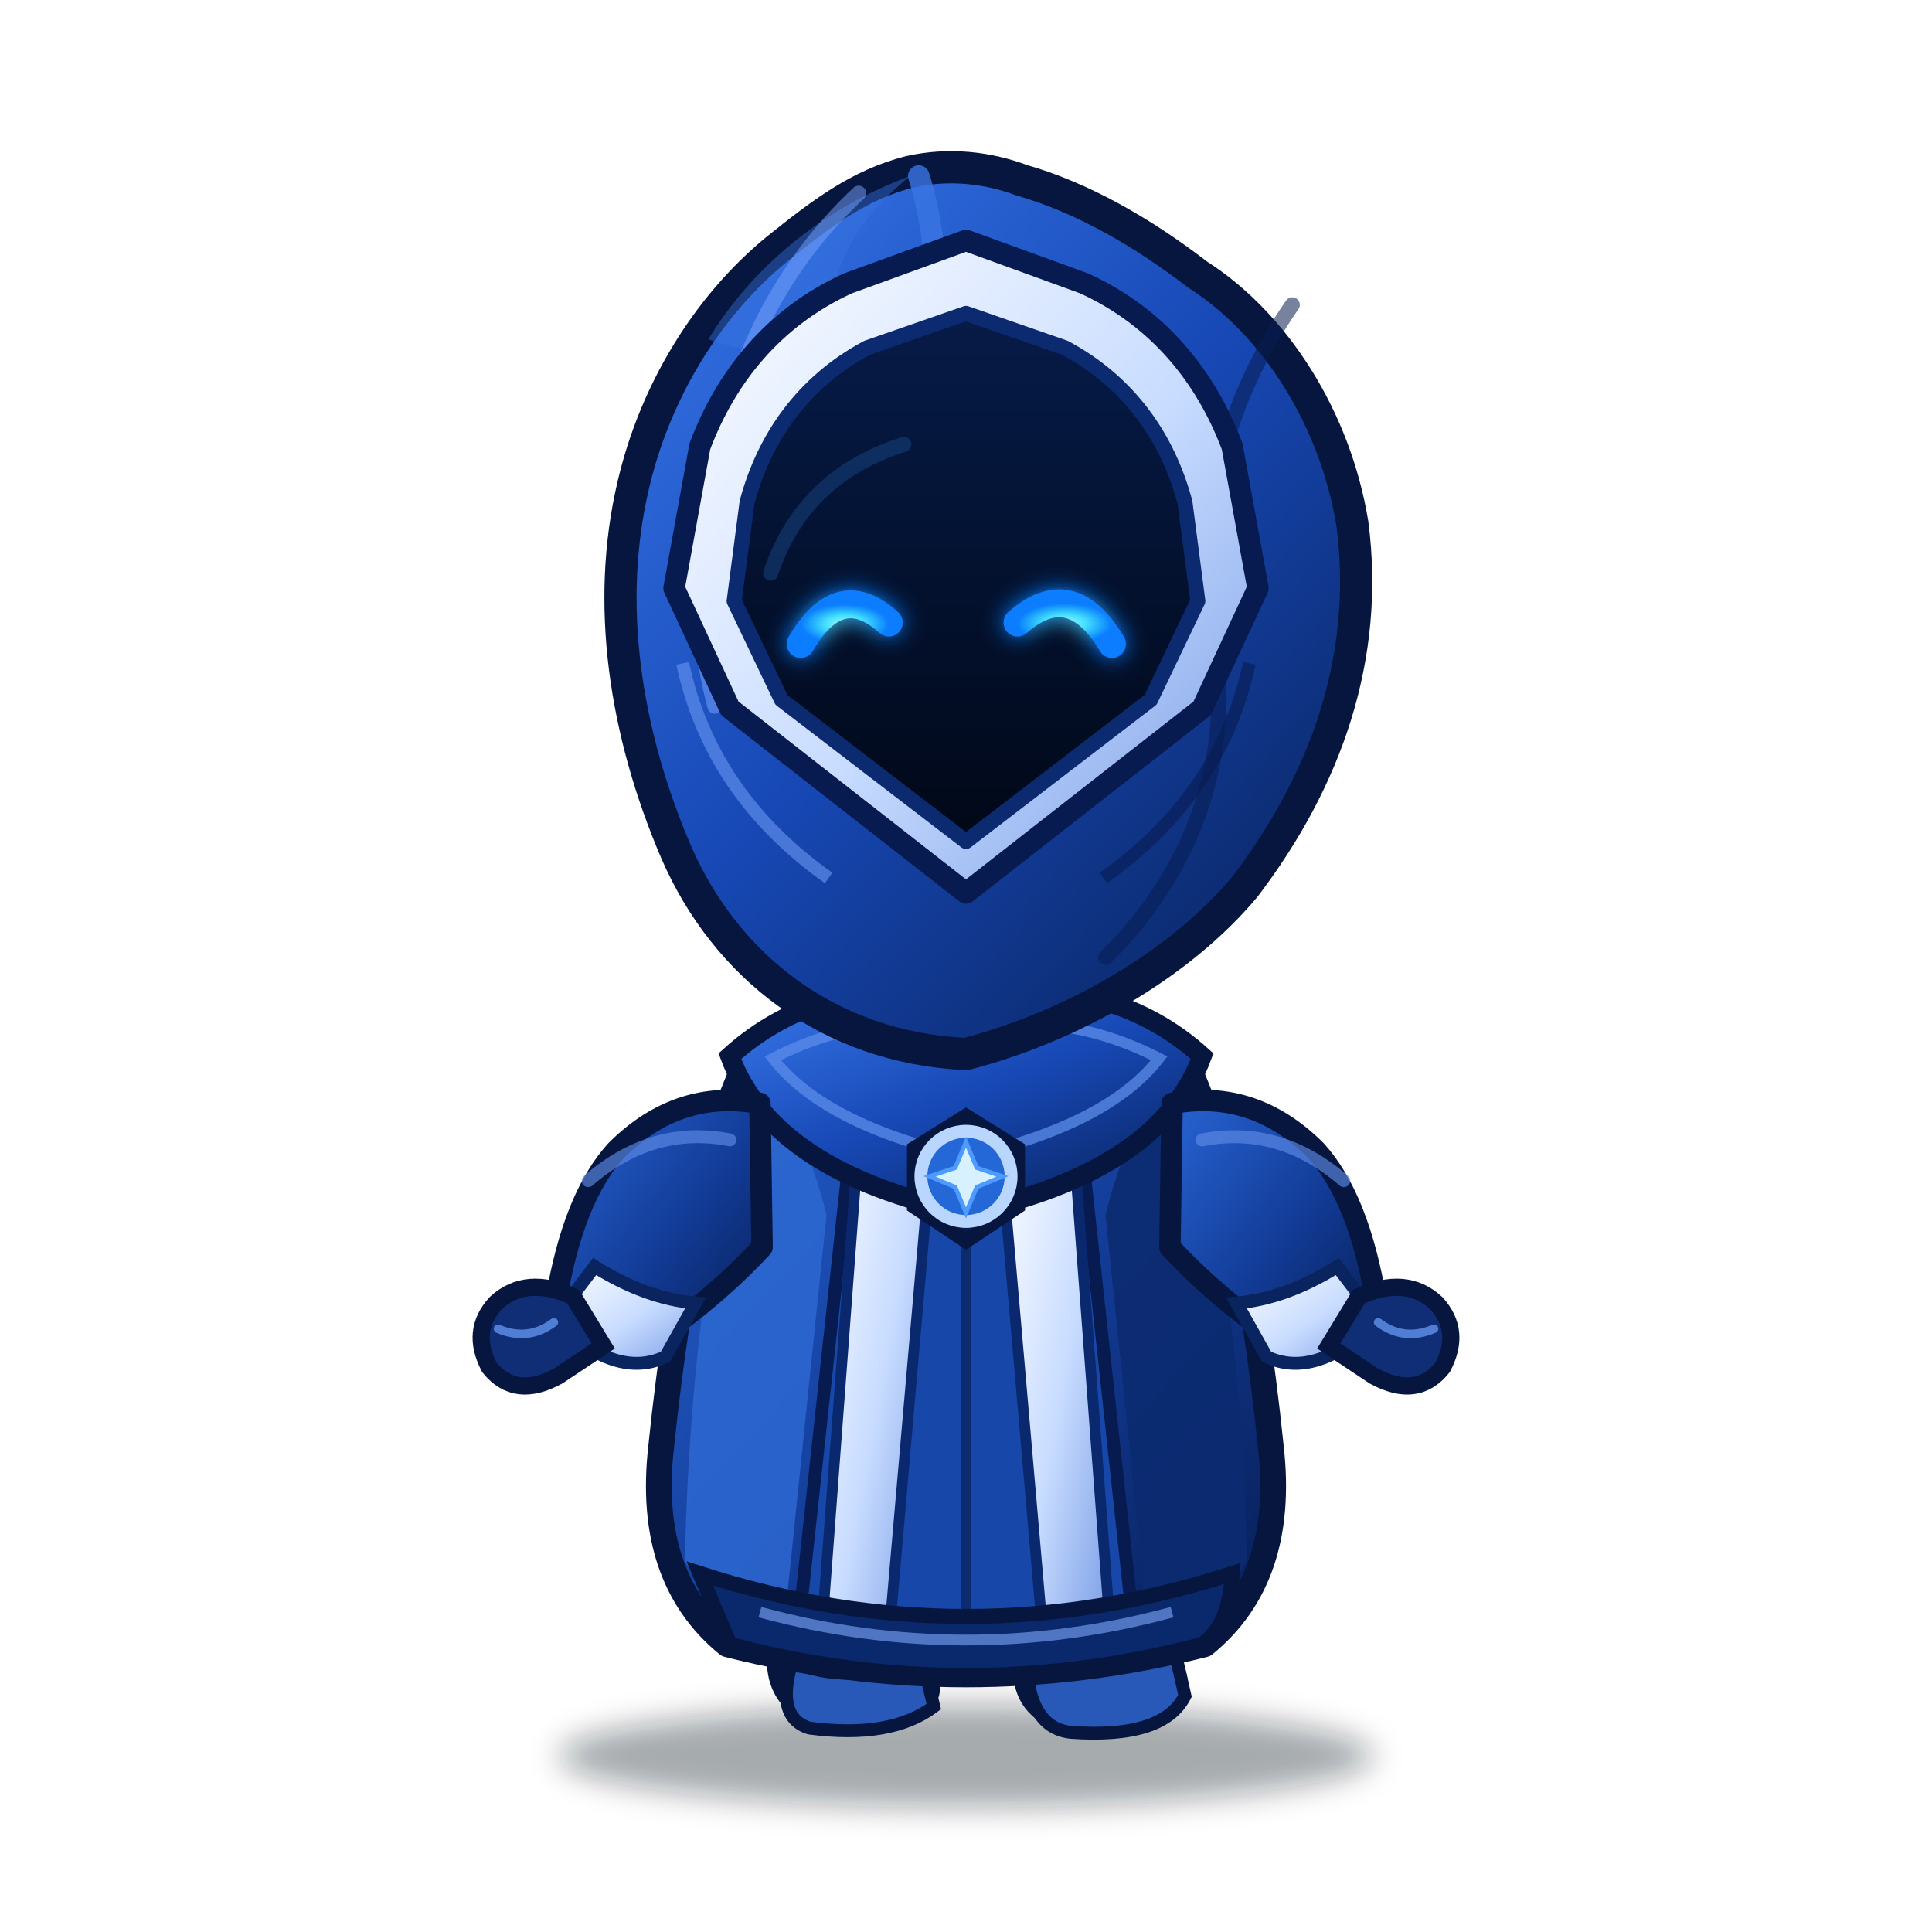
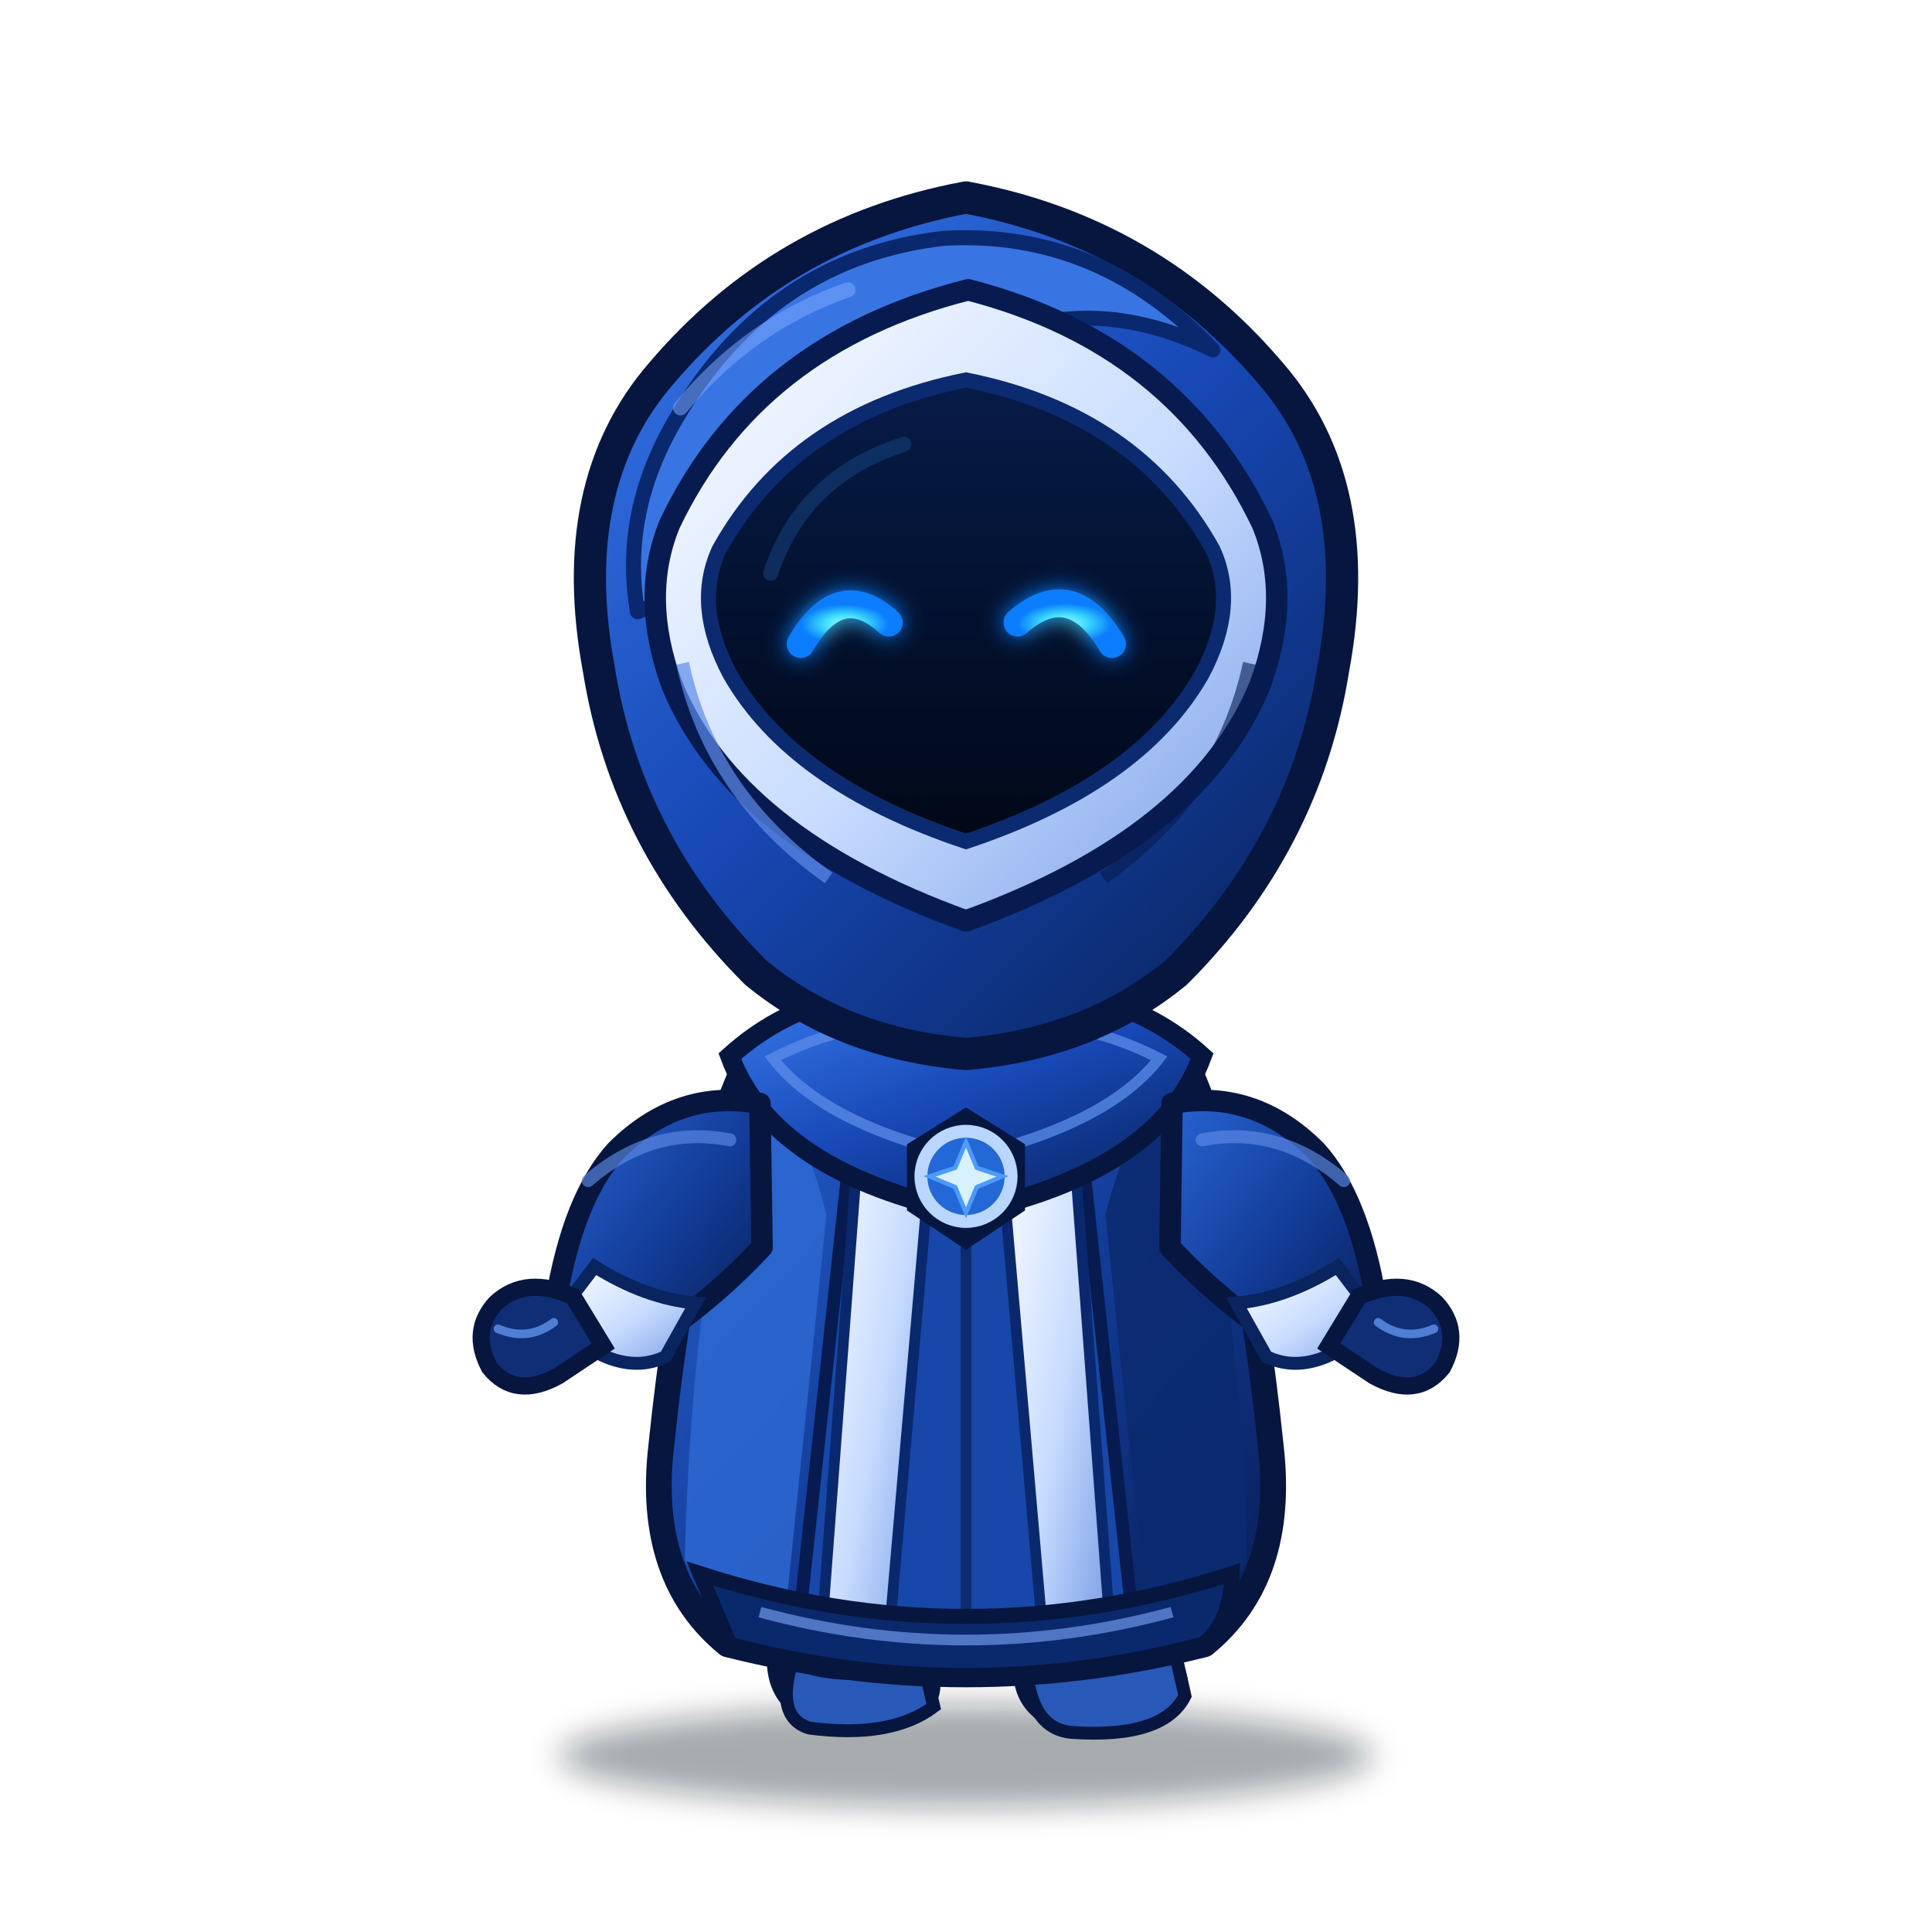
<svg xmlns="http://www.w3.org/2000/svg" width="900" height="900" viewBox="0 0 900 900">
  <defs>
    <linearGradient id="hood" x1="0" y1="0" x2=".85" y2="1">
      <stop stop-color="#3979ed" />
      <stop offset=".52" stop-color="#1748b5" />
      <stop offset="1" stop-color="#09245f" />
    </linearGradient>
    <linearGradient id="cloth" x1="0" y1="0" x2="1" y2="1">
      <stop stop-color="#2864d4" />
      <stop offset=".55" stop-color="#123b96" />
      <stop offset="1" stop-color="#071c50" />
    </linearGradient>
    <linearGradient id="trim" x1="0" y1="0" x2="1" y2="1">
      <stop stop-color="#ffffff" />
      <stop offset=".55" stop-color="#c8dcff" />
      <stop offset="1" stop-color="#789ce5" />
    </linearGradient>
    <linearGradient id="visor" x1="0" y1="0" x2="0" y2="1">
      <stop stop-color="#061b48" />
      <stop offset="1" stop-color="#010817" />
    </linearGradient>
    <linearGradient id="boot" x1="0" y1="0" x2="1" y2="1">
      <stop stop-color="#183c91" />
      <stop offset="1" stop-color="#050f30" />
    </linearGradient>
    <radialGradient id="eyeGlow">
      <stop stop-color="#a9f8ff" />
      <stop offset=".45" stop-color="#42dfff" />
      <stop offset="1" stop-color="#087dff" />
    </radialGradient>
    <filter id="softGlow" x="-100%" y="-100%" width="300%" height="300%">
      <feGaussianBlur stdDeviation="5" result="b" />
      <feMerge>
        <feMergeNode in="b" />
        <feMergeNode in="SourceGraphic" />
      </feMerge>
    </filter>
    <filter id="shadow" x="-40%" y="-40%" width="180%" height="180%">
      <feGaussianBlur stdDeviation="7" />
    </filter>
  </defs>
  <ellipse id="ground-shadow" cx="450" cy="818" rx="190" ry="24" fill="#020817" opacity=".35" filter="url(#shadow)" />
  <g id="puppet-root">
    <g id="leg-left" data-pivot="397,700">
      <path d="M385 680 Q365 716 363 762 Q357 790 379 799 L425 799 Q440 789 429 770 L423 700Z" fill="url(#boot)" stroke="#06163f" stroke-width="9" stroke-linejoin="round" />
      <path d="M369 774 Q393 785 430 774 L435 795 Q415 810 377 805 Q361 800 369 774Z" fill="#2859b8" stroke="#06163f" stroke-width="6" />
      <path d="M381 713 Q397 725 424 714" fill="none" stroke="#527ed2" stroke-width="5" stroke-linecap="round" opacity=".7" />
    </g>
    <g id="leg-right" data-pivot="503,700">
      <path d="M478 695 Q470 735 477 770 Q473 795 495 802 L541 799 Q557 788 541 767 L535 698Z" fill="url(#boot)" stroke="#06163f" stroke-width="9" stroke-linejoin="round" />
      <path d="M478 773 Q510 783 547 768 L552 790 Q542 810 499 807 Q479 805 478 773Z" fill="#2859b8" stroke="#06163f" stroke-width="6" />
      <path d="M484 719 Q506 731 535 718" fill="none" stroke="#527ed2" stroke-width="5" stroke-linecap="round" opacity=".7" />
    </g>
    <g id="body" data-pivot="450,690">
      <path d="M350 490 Q450 451 550 490 Q579 548 592 674 Q599 735 561 766 Q450 794 339 766 Q301 735 308 674 Q321 548 350 490Z" fill="url(#cloth)" stroke="#06163f" stroke-width="12" stroke-linejoin="round" />
      <path d="M350 493 Q374 521 385 566 L365 760 Q331 750 319 727 Q322 595 350 493Z" fill="#2d67d1" opacity=".85" />
      <path d="M550 493 Q526 521 515 566 L535 760 Q569 750 581 727 Q578 595 550 493Z" fill="#0b2a70" opacity=".9" />
      <path d="M401 490 Q424 527 450 541 Q476 527 499 490 L528 758 Q489 775 450 777 Q411 775 372 758Z" fill="#1748a9" stroke="#071b50" stroke-width="6" />
      <path d="M402 504 Q414 539 432 557 L414 764 L383 757Z" fill="url(#trim)" stroke="#0a286d" stroke-width="5" />
      <path d="M498 504 Q486 539 468 557 L486 764 L517 757Z" fill="url(#trim)" stroke="#0a286d" stroke-width="5" />
      <path d="M450 544 L450 770" stroke="#071b50" stroke-width="5" opacity=".65" />
      <path d="M326 733 Q450 773 574 733 Q573 757 560 766 Q450 795 340 766Z" fill="#0a286c" stroke="#06163f" stroke-width="7" />
      <path d="M354 751 Q450 777 546 751" fill="none" stroke="#6d95e8" stroke-width="5" opacity=".7" />
      <path d="M340 492 Q382 454 450 462 Q518 454 560 492 Q540 546 450 565 Q360 546 340 492Z" fill="url(#hood)" stroke="#06163f" stroke-width="9" />
      <path d="M360 493 Q405 470 450 480 Q495 470 540 493 Q516 524 450 539 Q384 524 360 493Z" fill="none" stroke="#5b8ce9" stroke-width="5" opacity=".75" />
      <path d="M450 520 L474 535 L474 562 L450 578 L426 562 L426 535Z" fill="#071c50" stroke="#06163f" stroke-width="7" />
      <circle cx="450" cy="548" r="21" fill="#2368d6" stroke="#b9d6ff" stroke-width="6" />
      <path d="M450 532 L455 544 L467 548 L455 553 L450 565 L445 553 L433 548 L445 544Z" fill="#d8f1ff" stroke="#4d9bff" stroke-width="2" />
    </g>
    <g id="arm-left" data-pivot="350,525">
      <path d="M354 514 Q316 507 287 536 Q267 558 259 606 L292 632 Q328 610 355 581Z" fill="url(#cloth)" stroke="#06163f" stroke-width="10" stroke-linejoin="round" />
      <path d="M277 590 Q301 605 324 607 L310 632 Q287 643 258 615Z" fill="url(#trim)" stroke="#09245f" stroke-width="6" />
      <path d="M274 550 Q304 524 340 531" fill="none" stroke="#5d8be6" stroke-width="6" stroke-linecap="round" opacity=".65" />
      <path d="M267 604 Q245 594 231 607 Q219 620 228 637 Q240 652 260 641 L281 627Z" fill="#102e75" stroke="#06163f" stroke-width="8" />
      <path d="M232 619 Q246 625 258 616" fill="none" stroke="#4f7ed4" stroke-width="4" stroke-linecap="round" />
    </g>
    <g id="arm-right" data-pivot="550,525">
      <path d="M546 514 Q584 507 613 536 Q633 558 641 606 L608 632 Q572 610 545 581Z" fill="url(#cloth)" stroke="#06163f" stroke-width="10" stroke-linejoin="round" />
      <path d="M623 590 Q599 605 576 607 L590 632 Q613 643 642 615Z" fill="url(#trim)" stroke="#09245f" stroke-width="6" />
      <path d="M626 550 Q596 524 560 531" fill="none" stroke="#5d8be6" stroke-width="6" stroke-linecap="round" opacity=".65" />
      <path d="M633 604 Q655 594 669 607 Q681 620 672 637 Q660 652 640 641 L619 627Z" fill="#102e75" stroke="#06163f" stroke-width="8" />
      <path d="M668 619 Q654 625 642 616" fill="none" stroke="#4f7ed4" stroke-width="4" stroke-linecap="round" />
    </g>
    <g id="head" data-pivot="450,490">
-       <path d="M450 491 C386 488 338 450 315 397 C291 341 282 281 295 226 C305 183 329 143 362 116 C382 100 400 86 424 80 C442 76 460 78 476 84 C504 92 532 108 558 128 C594 151 622 195 630 244 C638 306 618 363 580 413 C550 449 500 478 450 491Z" fill="url(#hood)" stroke="#06163f" stroke-width="15" stroke-linejoin="round" />
-       <path d="M424 82 C386 96 352 122 330 158 C350 166 371 164 390 156 C382 131 398 103 424 82Z" fill="#3975e2" opacity=".42" />
-       <path d="M428 82 C440 120 438 170 430 210 C420 250 415 290 421 326" fill="none" stroke="#3975e2" stroke-width="10" stroke-linecap="round" opacity=".8" />
-       <path d="M400 90 C370 118 348 155 338 198 C323 241 322 287 333 329" fill="none" stroke="#79a6ff" stroke-width="7" stroke-linecap="round" opacity=".5" />
-       <path d="M602 142 C570 188 556 244 566 302 C574 356 554 408 515 446" fill="none" stroke="#071b50" stroke-width="7" stroke-linecap="round" opacity=".55" />
-       <path d="M450 112 L505 132 C540 148 562 176 574 208 L586 274 L560 330 L450 416 L340 330 L314 274 L326 208 C338 176 360 148 395 132Z" fill="url(#trim)" stroke="#071b50" stroke-width="10" stroke-linejoin="round" />
-       <path d="M450 146 L496 162 C526 178 544 204 552 234 L558 280 L536 326 L450 392 L364 326 L342 280 L348 234 C356 204 374 178 404 162Z" fill="url(#visor)" stroke="#0b2a70" stroke-width="7" stroke-linejoin="round" />
+       <path d="M450 92 Q536 108 592 174 Q637 226 621 312 Q608 393 548 453 Q508 486 450 491 Q392 486 352 453 Q292 393 279 312 Q263 226 308 174 Q364 108 450 92Z" fill="url(#hood)" stroke="#06163f" stroke-width="15" stroke-linejoin="round" />
+       <path d="M315 195 Q359 120 440 111 Q512 107 565 163 Q516 139 472 154 Q399 171 363 231 Q330 273 297 285 Q289 239 315 195Z" fill="#3975e2" stroke="#0a286d" stroke-width="7" stroke-linejoin="round" />
+       <path d="M317 190 Q349 151 395 135" fill="none" stroke="#79a6ff" stroke-width="7" stroke-linecap="round" opacity=".55" />
+       <path d="M451 135 Q548 160 588 244 Q602 278 587 319 Q558 390 450 429 Q342 390 313 319 Q298 278 312 244 Q352 160 451 135Z" fill="url(#trim)" stroke="#071b50" stroke-width="10" stroke-linejoin="round" />
+       <path d="M450 177 Q530 193 565 256 Q577 282 560 314 Q531 365 450 392 Q369 365 340 314 Q323 282 335 256 Q370 193 450 177Z" fill="url(#visor)" stroke="#0b2a70" stroke-width="7" />
      <path d="M359 267 Q374 222 421 207" fill="none" stroke="#16427e" stroke-width="7" stroke-linecap="round" opacity=".55" />
      <g id="eye-left" data-pivot="402,293" filter="url(#softGlow)">
        <path d="M373 300 Q391 269 414 290" fill="none" stroke="url(#eyeGlow)" stroke-width="13" stroke-linecap="round" />
      </g>
      <g id="eye-right" data-pivot="497,293" filter="url(#softGlow)">
        <path d="M474 290 Q499 268 518 300" fill="none" stroke="url(#eyeGlow)" stroke-width="13" stroke-linecap="round" />
      </g>
      <path d="M318 309 Q331 370 386 409" fill="none" stroke="#5d8ce9" stroke-width="6" opacity=".7" />
      <path d="M582 309 Q569 370 514 409" fill="none" stroke="#071b50" stroke-width="6" opacity=".6" />
    </g>
    <g id="rig-guides" display="none" fill="none" stroke="#ff3b78" stroke-width="3" stroke-dasharray="7 6">
      <circle cx="450" cy="490" r="10" />
      <circle cx="350" cy="525" r="10" />
      <circle cx="550" cy="525" r="10" />
      <circle cx="397" cy="700" r="10" />
      <circle cx="503" cy="700" r="10" />
      <path d="M450 490 V525 M350 525 L450 548 L550 525 M397 700 L503 700" />
    </g>
  </g>
</svg>
